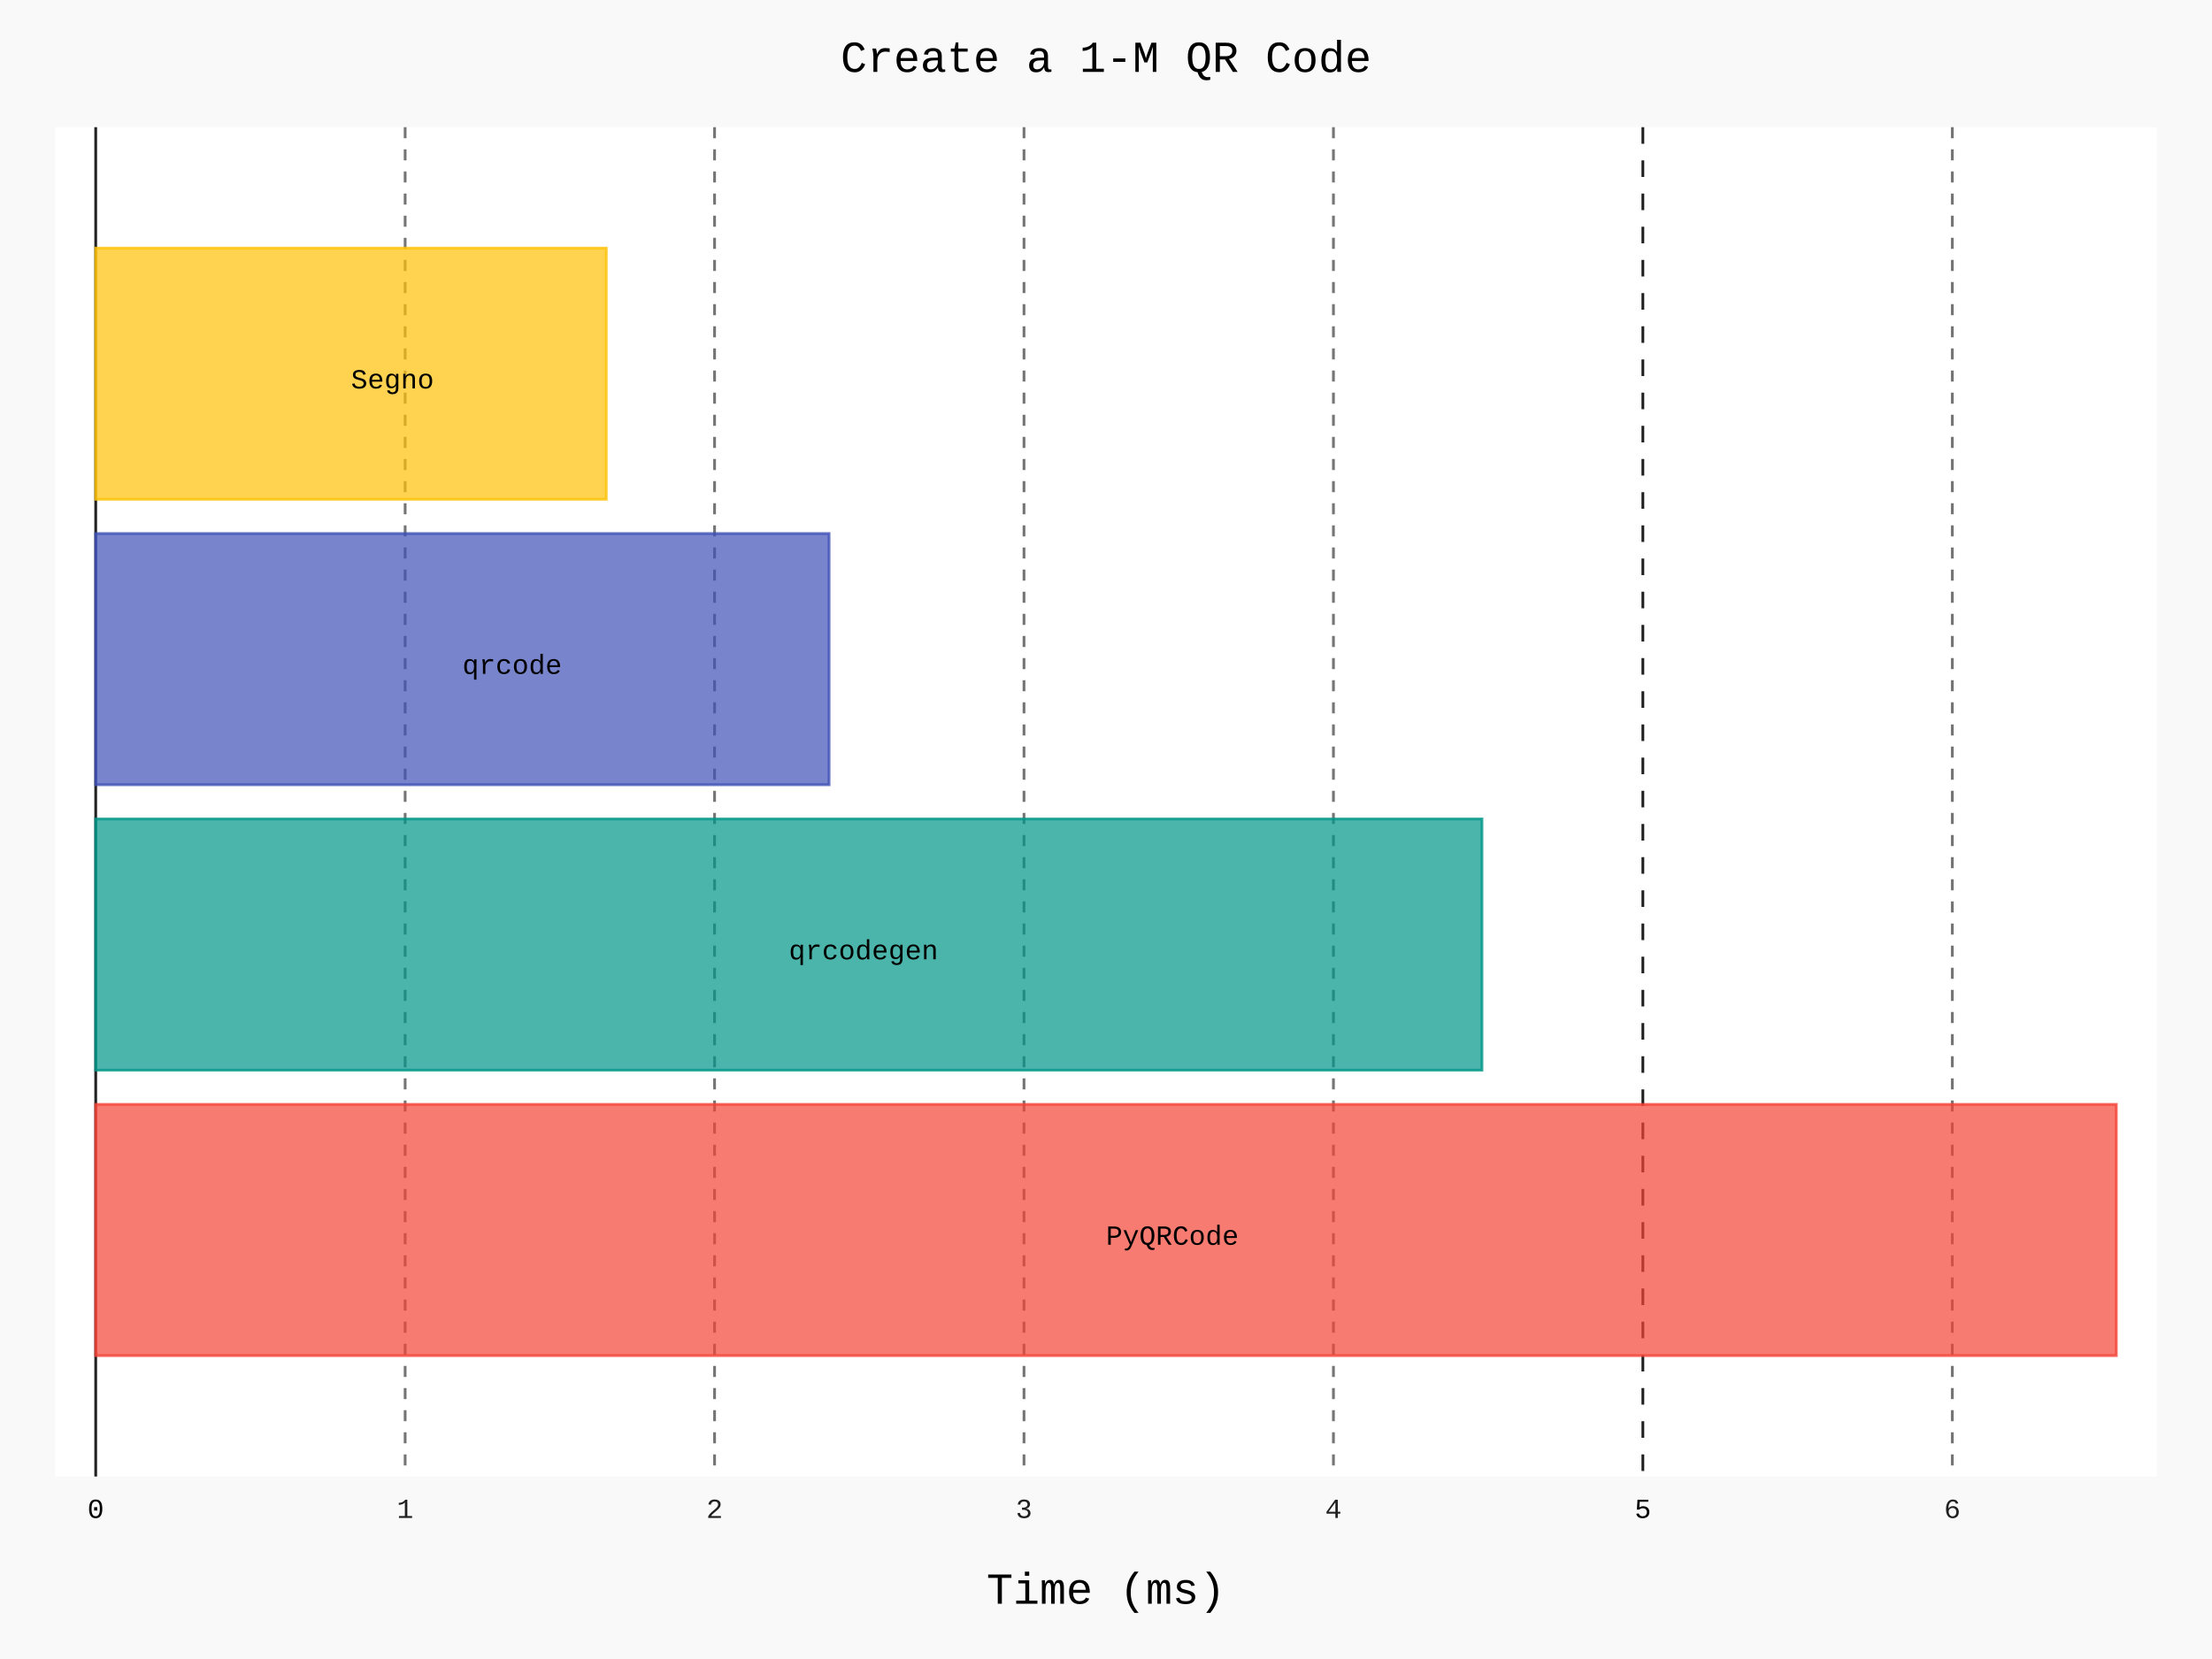
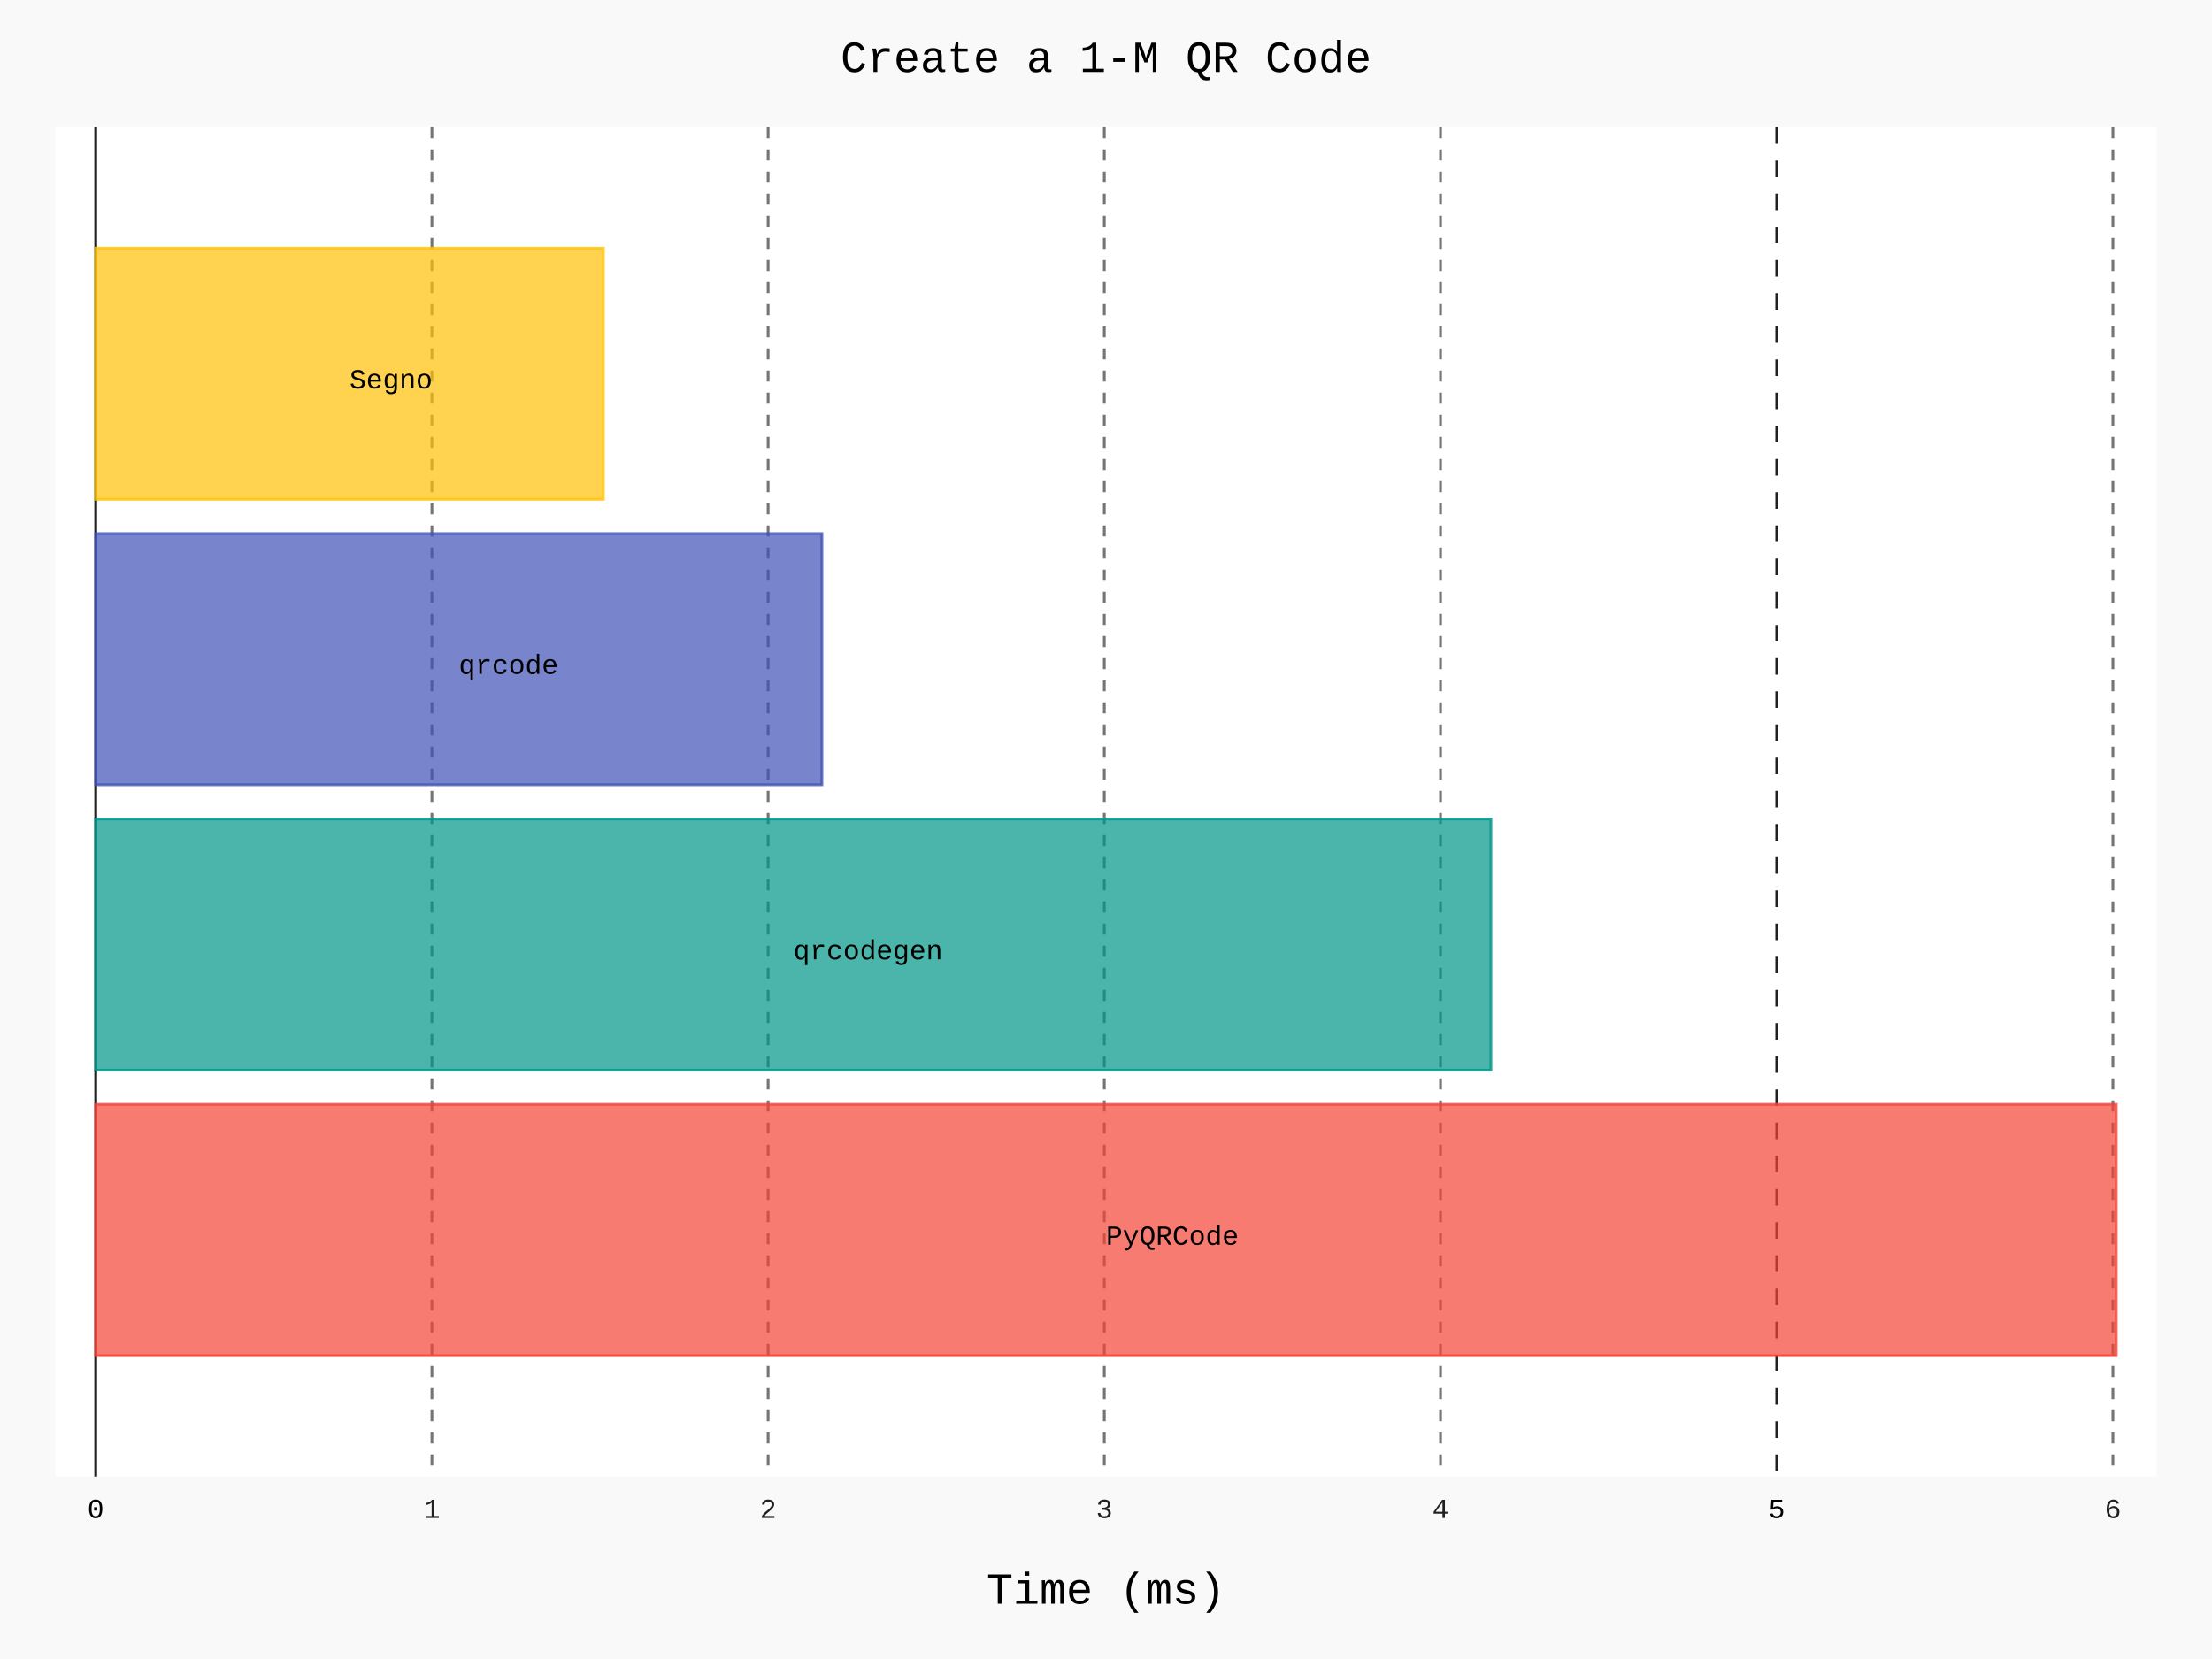
- <svg xmlns="http://www.w3.org/2000/svg" class="pygal-chart" id="chart-2360c6b2-356f-45b3-afd8-9fe42bb472f0" viewBox="0 0 800 600">
+ <svg xmlns="http://www.w3.org/2000/svg" class="pygal-chart" id="chart-0ef9e617-f502-4dab-afbd-1f45946bdaaa" viewBox="0 0 800 600">
  <defs>
-     <style type="text/css">#chart-2360c6b2-356f-45b3-afd8-9fe42bb472f0{-webkit-user-select:none;-webkit-font-smoothing:antialiased;font-family:Consolas,"Liberation Mono",Menlo,Courier,monospace}#chart-2360c6b2-356f-45b3-afd8-9fe42bb472f0 .title{font-family:Consolas,"Liberation Mono",Menlo,Courier,monospace;font-size:16px}#chart-2360c6b2-356f-45b3-afd8-9fe42bb472f0 .legends .legend text{font-family:Consolas,"Liberation Mono",Menlo,Courier,monospace;font-size:14px}#chart-2360c6b2-356f-45b3-afd8-9fe42bb472f0 .axis text{font-family:Consolas,"Liberation Mono",Menlo,Courier,monospace;font-size:10px}#chart-2360c6b2-356f-45b3-afd8-9fe42bb472f0 .axis text.major{font-family:Consolas,"Liberation Mono",Menlo,Courier,monospace;font-size:10px}#chart-2360c6b2-356f-45b3-afd8-9fe42bb472f0 .text-overlay text.value{font-family:Consolas,"Liberation Mono",Menlo,Courier,monospace;font-size:16px}#chart-2360c6b2-356f-45b3-afd8-9fe42bb472f0 .text-overlay text.label{font-family:Consolas,"Liberation Mono",Menlo,Courier,monospace;font-size:10px}#chart-2360c6b2-356f-45b3-afd8-9fe42bb472f0 .tooltip{font-family:Consolas,"Liberation Mono",Menlo,Courier,monospace;font-size:14px}#chart-2360c6b2-356f-45b3-afd8-9fe42bb472f0 text.no_data{font-family:Consolas,"Liberation Mono",Menlo,Courier,monospace;font-size:64px}
- #chart-2360c6b2-356f-45b3-afd8-9fe42bb472f0{background-color:rgba(249,249,249,1)}#chart-2360c6b2-356f-45b3-afd8-9fe42bb472f0 path,#chart-2360c6b2-356f-45b3-afd8-9fe42bb472f0 line,#chart-2360c6b2-356f-45b3-afd8-9fe42bb472f0 rect,#chart-2360c6b2-356f-45b3-afd8-9fe42bb472f0 circle{-webkit-transition:150ms;-moz-transition:150ms;transition:150ms}#chart-2360c6b2-356f-45b3-afd8-9fe42bb472f0 .graph &gt; .background{fill:rgba(249,249,249,1)}#chart-2360c6b2-356f-45b3-afd8-9fe42bb472f0 .plot &gt; .background{fill:rgba(255,255,255,1)}#chart-2360c6b2-356f-45b3-afd8-9fe42bb472f0 .graph{fill:rgba(0,0,0,.87)}#chart-2360c6b2-356f-45b3-afd8-9fe42bb472f0 text.no_data{fill:rgba(0,0,0,1)}#chart-2360c6b2-356f-45b3-afd8-9fe42bb472f0 .title{fill:rgba(0,0,0,1)}#chart-2360c6b2-356f-45b3-afd8-9fe42bb472f0 .legends .legend text{fill:rgba(0,0,0,.87)}#chart-2360c6b2-356f-45b3-afd8-9fe42bb472f0 .legends .legend:hover text{fill:rgba(0,0,0,1)}#chart-2360c6b2-356f-45b3-afd8-9fe42bb472f0 .axis .line{stroke:rgba(0,0,0,1)}#chart-2360c6b2-356f-45b3-afd8-9fe42bb472f0 .axis .guide.line{stroke:rgba(0,0,0,.54)}#chart-2360c6b2-356f-45b3-afd8-9fe42bb472f0 .axis .major.line{stroke:rgba(0,0,0,.87)}#chart-2360c6b2-356f-45b3-afd8-9fe42bb472f0 .axis text.major{fill:rgba(0,0,0,1)}#chart-2360c6b2-356f-45b3-afd8-9fe42bb472f0 .axis.y .guides:hover .guide.line,#chart-2360c6b2-356f-45b3-afd8-9fe42bb472f0 .line-graph .axis.x .guides:hover .guide.line,#chart-2360c6b2-356f-45b3-afd8-9fe42bb472f0 .stackedline-graph .axis.x .guides:hover .guide.line,#chart-2360c6b2-356f-45b3-afd8-9fe42bb472f0 .xy-graph .axis.x .guides:hover .guide.line{stroke:rgba(0,0,0,1)}#chart-2360c6b2-356f-45b3-afd8-9fe42bb472f0 .axis .guides:hover text{fill:rgba(0,0,0,1)}#chart-2360c6b2-356f-45b3-afd8-9fe42bb472f0 .reactive{fill-opacity:.7;stroke-opacity:.8}#chart-2360c6b2-356f-45b3-afd8-9fe42bb472f0 .ci{stroke:rgba(0,0,0,.87)}#chart-2360c6b2-356f-45b3-afd8-9fe42bb472f0 .reactive.active,#chart-2360c6b2-356f-45b3-afd8-9fe42bb472f0 .active .reactive{fill-opacity:.8;stroke-opacity:.9;stroke-width:4}#chart-2360c6b2-356f-45b3-afd8-9fe42bb472f0 .ci .reactive.active{stroke-width:1.5}#chart-2360c6b2-356f-45b3-afd8-9fe42bb472f0 .series text{fill:rgba(0,0,0,1)}#chart-2360c6b2-356f-45b3-afd8-9fe42bb472f0 .tooltip rect{fill:rgba(255,255,255,1);stroke:rgba(0,0,0,1);-webkit-transition:opacity 150ms;-moz-transition:opacity 150ms;transition:opacity 150ms}#chart-2360c6b2-356f-45b3-afd8-9fe42bb472f0 .tooltip .label{fill:rgba(0,0,0,.87)}#chart-2360c6b2-356f-45b3-afd8-9fe42bb472f0 .tooltip .label{fill:rgba(0,0,0,.87)}#chart-2360c6b2-356f-45b3-afd8-9fe42bb472f0 .tooltip .legend{font-size:.8em;fill:rgba(0,0,0,.54)}#chart-2360c6b2-356f-45b3-afd8-9fe42bb472f0 .tooltip .x_label{font-size:.6em;fill:rgba(0,0,0,1)}#chart-2360c6b2-356f-45b3-afd8-9fe42bb472f0 .tooltip .xlink{font-size:.5em;text-decoration:underline}#chart-2360c6b2-356f-45b3-afd8-9fe42bb472f0 .tooltip .value{font-size:1.5em}#chart-2360c6b2-356f-45b3-afd8-9fe42bb472f0 .bound{font-size:.5em}#chart-2360c6b2-356f-45b3-afd8-9fe42bb472f0 .max-value{font-size:.75em;fill:rgba(0,0,0,.54)}#chart-2360c6b2-356f-45b3-afd8-9fe42bb472f0 .map-element{fill:rgba(255,255,255,1);stroke:rgba(0,0,0,.54) !important}#chart-2360c6b2-356f-45b3-afd8-9fe42bb472f0 .map-element .reactive{fill-opacity:inherit;stroke-opacity:inherit}#chart-2360c6b2-356f-45b3-afd8-9fe42bb472f0 .color-0,#chart-2360c6b2-356f-45b3-afd8-9fe42bb472f0 .color-0 a:visited{stroke:#F44336;fill:#F44336}#chart-2360c6b2-356f-45b3-afd8-9fe42bb472f0 .color-1,#chart-2360c6b2-356f-45b3-afd8-9fe42bb472f0 .color-1 a:visited{stroke:#3F51B5;fill:#3F51B5}#chart-2360c6b2-356f-45b3-afd8-9fe42bb472f0 .color-2,#chart-2360c6b2-356f-45b3-afd8-9fe42bb472f0 .color-2 a:visited{stroke:#009688;fill:#009688}#chart-2360c6b2-356f-45b3-afd8-9fe42bb472f0 .color-3,#chart-2360c6b2-356f-45b3-afd8-9fe42bb472f0 .color-3 a:visited{stroke:#FFC107;fill:#FFC107}#chart-2360c6b2-356f-45b3-afd8-9fe42bb472f0 .text-overlay .color-0 text{fill:black}#chart-2360c6b2-356f-45b3-afd8-9fe42bb472f0 .text-overlay .color-1 text{fill:black}#chart-2360c6b2-356f-45b3-afd8-9fe42bb472f0 .text-overlay .color-2 text{fill:black}#chart-2360c6b2-356f-45b3-afd8-9fe42bb472f0 .text-overlay .color-3 text{fill:black}
- #chart-2360c6b2-356f-45b3-afd8-9fe42bb472f0 text.no_data{text-anchor:middle}#chart-2360c6b2-356f-45b3-afd8-9fe42bb472f0 .guide.line{fill:none}#chart-2360c6b2-356f-45b3-afd8-9fe42bb472f0 .centered{text-anchor:middle}#chart-2360c6b2-356f-45b3-afd8-9fe42bb472f0 .title{text-anchor:middle}#chart-2360c6b2-356f-45b3-afd8-9fe42bb472f0 .legends .legend text{fill-opacity:1}#chart-2360c6b2-356f-45b3-afd8-9fe42bb472f0 .axis.x text{text-anchor:middle}#chart-2360c6b2-356f-45b3-afd8-9fe42bb472f0 .axis.x:not(.web) text[transform]{text-anchor:start}#chart-2360c6b2-356f-45b3-afd8-9fe42bb472f0 .axis.x:not(.web) text[transform].backwards{text-anchor:end}#chart-2360c6b2-356f-45b3-afd8-9fe42bb472f0 .axis.y text{text-anchor:end}#chart-2360c6b2-356f-45b3-afd8-9fe42bb472f0 .axis.y text[transform].backwards{text-anchor:start}#chart-2360c6b2-356f-45b3-afd8-9fe42bb472f0 .axis.y2 text{text-anchor:start}#chart-2360c6b2-356f-45b3-afd8-9fe42bb472f0 .axis.y2 text[transform].backwards{text-anchor:end}#chart-2360c6b2-356f-45b3-afd8-9fe42bb472f0 .axis .guide.line{stroke-dasharray:4,4}#chart-2360c6b2-356f-45b3-afd8-9fe42bb472f0 .axis .major.guide.line{stroke-dasharray:6,6}#chart-2360c6b2-356f-45b3-afd8-9fe42bb472f0 .horizontal .axis.y .guide.line,#chart-2360c6b2-356f-45b3-afd8-9fe42bb472f0 .horizontal .axis.y2 .guide.line,#chart-2360c6b2-356f-45b3-afd8-9fe42bb472f0 .vertical .axis.x .guide.line{opacity:0}#chart-2360c6b2-356f-45b3-afd8-9fe42bb472f0 .horizontal .axis.always_show .guide.line,#chart-2360c6b2-356f-45b3-afd8-9fe42bb472f0 .vertical .axis.always_show .guide.line{opacity:1 !important}#chart-2360c6b2-356f-45b3-afd8-9fe42bb472f0 .axis.y .guides:hover .guide.line,#chart-2360c6b2-356f-45b3-afd8-9fe42bb472f0 .axis.y2 .guides:hover .guide.line,#chart-2360c6b2-356f-45b3-afd8-9fe42bb472f0 .axis.x .guides:hover .guide.line{opacity:1}#chart-2360c6b2-356f-45b3-afd8-9fe42bb472f0 .axis .guides:hover text{opacity:1}#chart-2360c6b2-356f-45b3-afd8-9fe42bb472f0 .nofill{fill:none}#chart-2360c6b2-356f-45b3-afd8-9fe42bb472f0 .subtle-fill{fill-opacity:.2}#chart-2360c6b2-356f-45b3-afd8-9fe42bb472f0 .dot{stroke-width:1px;fill-opacity:1}#chart-2360c6b2-356f-45b3-afd8-9fe42bb472f0 .dot.active{stroke-width:5px}#chart-2360c6b2-356f-45b3-afd8-9fe42bb472f0 .dot.negative{fill:transparent}#chart-2360c6b2-356f-45b3-afd8-9fe42bb472f0 text,#chart-2360c6b2-356f-45b3-afd8-9fe42bb472f0 tspan{stroke:none !important}#chart-2360c6b2-356f-45b3-afd8-9fe42bb472f0 .series text.active{opacity:1}#chart-2360c6b2-356f-45b3-afd8-9fe42bb472f0 .tooltip rect{fill-opacity:.95;stroke-width:.5}#chart-2360c6b2-356f-45b3-afd8-9fe42bb472f0 .tooltip text{fill-opacity:1}#chart-2360c6b2-356f-45b3-afd8-9fe42bb472f0 .showable{visibility:hidden}#chart-2360c6b2-356f-45b3-afd8-9fe42bb472f0 .showable.shown{visibility:visible}#chart-2360c6b2-356f-45b3-afd8-9fe42bb472f0 .gauge-background{fill:rgba(229,229,229,1);stroke:none}#chart-2360c6b2-356f-45b3-afd8-9fe42bb472f0 .bg-lines{stroke:rgba(249,249,249,1);stroke-width:2px}</style>
+     <style type="text/css">#chart-0ef9e617-f502-4dab-afbd-1f45946bdaaa{-webkit-user-select:none;-webkit-font-smoothing:antialiased;font-family:Consolas,"Liberation Mono",Menlo,Courier,monospace}#chart-0ef9e617-f502-4dab-afbd-1f45946bdaaa .title{font-family:Consolas,"Liberation Mono",Menlo,Courier,monospace;font-size:16px}#chart-0ef9e617-f502-4dab-afbd-1f45946bdaaa .legends .legend text{font-family:Consolas,"Liberation Mono",Menlo,Courier,monospace;font-size:14px}#chart-0ef9e617-f502-4dab-afbd-1f45946bdaaa .axis text{font-family:Consolas,"Liberation Mono",Menlo,Courier,monospace;font-size:10px}#chart-0ef9e617-f502-4dab-afbd-1f45946bdaaa .axis text.major{font-family:Consolas,"Liberation Mono",Menlo,Courier,monospace;font-size:10px}#chart-0ef9e617-f502-4dab-afbd-1f45946bdaaa .text-overlay text.value{font-family:Consolas,"Liberation Mono",Menlo,Courier,monospace;font-size:16px}#chart-0ef9e617-f502-4dab-afbd-1f45946bdaaa .text-overlay text.label{font-family:Consolas,"Liberation Mono",Menlo,Courier,monospace;font-size:10px}#chart-0ef9e617-f502-4dab-afbd-1f45946bdaaa .tooltip{font-family:Consolas,"Liberation Mono",Menlo,Courier,monospace;font-size:14px}#chart-0ef9e617-f502-4dab-afbd-1f45946bdaaa text.no_data{font-family:Consolas,"Liberation Mono",Menlo,Courier,monospace;font-size:64px}
+ #chart-0ef9e617-f502-4dab-afbd-1f45946bdaaa{background-color:rgba(249,249,249,1)}#chart-0ef9e617-f502-4dab-afbd-1f45946bdaaa path,#chart-0ef9e617-f502-4dab-afbd-1f45946bdaaa line,#chart-0ef9e617-f502-4dab-afbd-1f45946bdaaa rect,#chart-0ef9e617-f502-4dab-afbd-1f45946bdaaa circle{-webkit-transition:150ms;-moz-transition:150ms;transition:150ms}#chart-0ef9e617-f502-4dab-afbd-1f45946bdaaa .graph &gt; .background{fill:rgba(249,249,249,1)}#chart-0ef9e617-f502-4dab-afbd-1f45946bdaaa .plot &gt; .background{fill:rgba(255,255,255,1)}#chart-0ef9e617-f502-4dab-afbd-1f45946bdaaa .graph{fill:rgba(0,0,0,.87)}#chart-0ef9e617-f502-4dab-afbd-1f45946bdaaa text.no_data{fill:rgba(0,0,0,1)}#chart-0ef9e617-f502-4dab-afbd-1f45946bdaaa .title{fill:rgba(0,0,0,1)}#chart-0ef9e617-f502-4dab-afbd-1f45946bdaaa .legends .legend text{fill:rgba(0,0,0,.87)}#chart-0ef9e617-f502-4dab-afbd-1f45946bdaaa .legends .legend:hover text{fill:rgba(0,0,0,1)}#chart-0ef9e617-f502-4dab-afbd-1f45946bdaaa .axis .line{stroke:rgba(0,0,0,1)}#chart-0ef9e617-f502-4dab-afbd-1f45946bdaaa .axis .guide.line{stroke:rgba(0,0,0,.54)}#chart-0ef9e617-f502-4dab-afbd-1f45946bdaaa .axis .major.line{stroke:rgba(0,0,0,.87)}#chart-0ef9e617-f502-4dab-afbd-1f45946bdaaa .axis text.major{fill:rgba(0,0,0,1)}#chart-0ef9e617-f502-4dab-afbd-1f45946bdaaa .axis.y .guides:hover .guide.line,#chart-0ef9e617-f502-4dab-afbd-1f45946bdaaa .line-graph .axis.x .guides:hover .guide.line,#chart-0ef9e617-f502-4dab-afbd-1f45946bdaaa .stackedline-graph .axis.x .guides:hover .guide.line,#chart-0ef9e617-f502-4dab-afbd-1f45946bdaaa .xy-graph .axis.x .guides:hover .guide.line{stroke:rgba(0,0,0,1)}#chart-0ef9e617-f502-4dab-afbd-1f45946bdaaa .axis .guides:hover text{fill:rgba(0,0,0,1)}#chart-0ef9e617-f502-4dab-afbd-1f45946bdaaa .reactive{fill-opacity:.7;stroke-opacity:.8}#chart-0ef9e617-f502-4dab-afbd-1f45946bdaaa .ci{stroke:rgba(0,0,0,.87)}#chart-0ef9e617-f502-4dab-afbd-1f45946bdaaa .reactive.active,#chart-0ef9e617-f502-4dab-afbd-1f45946bdaaa .active .reactive{fill-opacity:.8;stroke-opacity:.9;stroke-width:4}#chart-0ef9e617-f502-4dab-afbd-1f45946bdaaa .ci .reactive.active{stroke-width:1.5}#chart-0ef9e617-f502-4dab-afbd-1f45946bdaaa .series text{fill:rgba(0,0,0,1)}#chart-0ef9e617-f502-4dab-afbd-1f45946bdaaa .tooltip rect{fill:rgba(255,255,255,1);stroke:rgba(0,0,0,1);-webkit-transition:opacity 150ms;-moz-transition:opacity 150ms;transition:opacity 150ms}#chart-0ef9e617-f502-4dab-afbd-1f45946bdaaa .tooltip .label{fill:rgba(0,0,0,.87)}#chart-0ef9e617-f502-4dab-afbd-1f45946bdaaa .tooltip .label{fill:rgba(0,0,0,.87)}#chart-0ef9e617-f502-4dab-afbd-1f45946bdaaa .tooltip .legend{font-size:.8em;fill:rgba(0,0,0,.54)}#chart-0ef9e617-f502-4dab-afbd-1f45946bdaaa .tooltip .x_label{font-size:.6em;fill:rgba(0,0,0,1)}#chart-0ef9e617-f502-4dab-afbd-1f45946bdaaa .tooltip .xlink{font-size:.5em;text-decoration:underline}#chart-0ef9e617-f502-4dab-afbd-1f45946bdaaa .tooltip .value{font-size:1.5em}#chart-0ef9e617-f502-4dab-afbd-1f45946bdaaa .bound{font-size:.5em}#chart-0ef9e617-f502-4dab-afbd-1f45946bdaaa .max-value{font-size:.75em;fill:rgba(0,0,0,.54)}#chart-0ef9e617-f502-4dab-afbd-1f45946bdaaa .map-element{fill:rgba(255,255,255,1);stroke:rgba(0,0,0,.54) !important}#chart-0ef9e617-f502-4dab-afbd-1f45946bdaaa .map-element .reactive{fill-opacity:inherit;stroke-opacity:inherit}#chart-0ef9e617-f502-4dab-afbd-1f45946bdaaa .color-0,#chart-0ef9e617-f502-4dab-afbd-1f45946bdaaa .color-0 a:visited{stroke:#F44336;fill:#F44336}#chart-0ef9e617-f502-4dab-afbd-1f45946bdaaa .color-1,#chart-0ef9e617-f502-4dab-afbd-1f45946bdaaa .color-1 a:visited{stroke:#3F51B5;fill:#3F51B5}#chart-0ef9e617-f502-4dab-afbd-1f45946bdaaa .color-2,#chart-0ef9e617-f502-4dab-afbd-1f45946bdaaa .color-2 a:visited{stroke:#009688;fill:#009688}#chart-0ef9e617-f502-4dab-afbd-1f45946bdaaa .color-3,#chart-0ef9e617-f502-4dab-afbd-1f45946bdaaa .color-3 a:visited{stroke:#FFC107;fill:#FFC107}#chart-0ef9e617-f502-4dab-afbd-1f45946bdaaa .text-overlay .color-0 text{fill:black}#chart-0ef9e617-f502-4dab-afbd-1f45946bdaaa .text-overlay .color-1 text{fill:black}#chart-0ef9e617-f502-4dab-afbd-1f45946bdaaa .text-overlay .color-2 text{fill:black}#chart-0ef9e617-f502-4dab-afbd-1f45946bdaaa .text-overlay .color-3 text{fill:black}
+ #chart-0ef9e617-f502-4dab-afbd-1f45946bdaaa text.no_data{text-anchor:middle}#chart-0ef9e617-f502-4dab-afbd-1f45946bdaaa .guide.line{fill:none}#chart-0ef9e617-f502-4dab-afbd-1f45946bdaaa .centered{text-anchor:middle}#chart-0ef9e617-f502-4dab-afbd-1f45946bdaaa .title{text-anchor:middle}#chart-0ef9e617-f502-4dab-afbd-1f45946bdaaa .legends .legend text{fill-opacity:1}#chart-0ef9e617-f502-4dab-afbd-1f45946bdaaa .axis.x text{text-anchor:middle}#chart-0ef9e617-f502-4dab-afbd-1f45946bdaaa .axis.x:not(.web) text[transform]{text-anchor:start}#chart-0ef9e617-f502-4dab-afbd-1f45946bdaaa .axis.x:not(.web) text[transform].backwards{text-anchor:end}#chart-0ef9e617-f502-4dab-afbd-1f45946bdaaa .axis.y text{text-anchor:end}#chart-0ef9e617-f502-4dab-afbd-1f45946bdaaa .axis.y text[transform].backwards{text-anchor:start}#chart-0ef9e617-f502-4dab-afbd-1f45946bdaaa .axis.y2 text{text-anchor:start}#chart-0ef9e617-f502-4dab-afbd-1f45946bdaaa .axis.y2 text[transform].backwards{text-anchor:end}#chart-0ef9e617-f502-4dab-afbd-1f45946bdaaa .axis .guide.line{stroke-dasharray:4,4}#chart-0ef9e617-f502-4dab-afbd-1f45946bdaaa .axis .major.guide.line{stroke-dasharray:6,6}#chart-0ef9e617-f502-4dab-afbd-1f45946bdaaa .horizontal .axis.y .guide.line,#chart-0ef9e617-f502-4dab-afbd-1f45946bdaaa .horizontal .axis.y2 .guide.line,#chart-0ef9e617-f502-4dab-afbd-1f45946bdaaa .vertical .axis.x .guide.line{opacity:0}#chart-0ef9e617-f502-4dab-afbd-1f45946bdaaa .horizontal .axis.always_show .guide.line,#chart-0ef9e617-f502-4dab-afbd-1f45946bdaaa .vertical .axis.always_show .guide.line{opacity:1 !important}#chart-0ef9e617-f502-4dab-afbd-1f45946bdaaa .axis.y .guides:hover .guide.line,#chart-0ef9e617-f502-4dab-afbd-1f45946bdaaa .axis.y2 .guides:hover .guide.line,#chart-0ef9e617-f502-4dab-afbd-1f45946bdaaa .axis.x .guides:hover .guide.line{opacity:1}#chart-0ef9e617-f502-4dab-afbd-1f45946bdaaa .axis .guides:hover text{opacity:1}#chart-0ef9e617-f502-4dab-afbd-1f45946bdaaa .nofill{fill:none}#chart-0ef9e617-f502-4dab-afbd-1f45946bdaaa .subtle-fill{fill-opacity:.2}#chart-0ef9e617-f502-4dab-afbd-1f45946bdaaa .dot{stroke-width:1px;fill-opacity:1}#chart-0ef9e617-f502-4dab-afbd-1f45946bdaaa .dot.active{stroke-width:5px}#chart-0ef9e617-f502-4dab-afbd-1f45946bdaaa .dot.negative{fill:transparent}#chart-0ef9e617-f502-4dab-afbd-1f45946bdaaa text,#chart-0ef9e617-f502-4dab-afbd-1f45946bdaaa tspan{stroke:none !important}#chart-0ef9e617-f502-4dab-afbd-1f45946bdaaa .series text.active{opacity:1}#chart-0ef9e617-f502-4dab-afbd-1f45946bdaaa .tooltip rect{fill-opacity:.95;stroke-width:.5}#chart-0ef9e617-f502-4dab-afbd-1f45946bdaaa .tooltip text{fill-opacity:1}#chart-0ef9e617-f502-4dab-afbd-1f45946bdaaa .showable{visibility:hidden}#chart-0ef9e617-f502-4dab-afbd-1f45946bdaaa .showable.shown{visibility:visible}#chart-0ef9e617-f502-4dab-afbd-1f45946bdaaa .gauge-background{fill:rgba(229,229,229,1);stroke:none}#chart-0ef9e617-f502-4dab-afbd-1f45946bdaaa .bg-lines{stroke:rgba(249,249,249,1);stroke-width:2px}</style>
  </defs>
  <g class="graph horizontalbar-graph horizontal">
    <rect class="background" height="600" width="800" x="0" y="0" />
    <g class="plot" transform="translate(20, 46)">
      <rect class="background" height="488" width="760" x="0" y="0" />
      <g class="axis x always_show">
        <g class="guides">
          <path class="axis major line" d="M14.615 0 v488" />
          <text class="major" x="14.615" y="503.0">0</text>
        </g>
        <g class="guides">
-           <path class="guide line" d="M126.525 0 v488" />
-           <text class="" x="126.525" y="503.0">1</text>
+           <path class="guide line" d="M136.208 0 v488" />
+           <text class="" x="136.208" y="503.0">1</text>
        </g>
        <g class="guides">
-           <path class="guide line" d="M238.434 0 v488" />
-           <text class="" x="238.434" y="503.0">2</text>
+           <path class="guide line" d="M257.8 0 v488" />
+           <text class="" x="257.8" y="503.0">2</text>
        </g>
        <g class="guides">
-           <path class="guide line" d="M350.344 0 v488" />
-           <text class="" x="350.344" y="503.0">3</text>
+           <path class="guide line" d="M379.392 0 v488" />
+           <text class="" x="379.392" y="503.0">3</text>
        </g>
        <g class="guides">
-           <path class="guide line" d="M462.254 0 v488" />
-           <text class="" x="462.254" y="503.0">4</text>
+           <path class="guide line" d="M500.984 0 v488" />
+           <text class="" x="500.984" y="503.0">4</text>
        </g>
        <g class="guides">
-           <path class="major guide line" d="M574.163 0 v488" />
-           <text class="major" x="574.163" y="503.0">5</text>
+           <path class="major guide line" d="M622.576 0 v488" />
+           <text class="major" x="622.576" y="503.0">5</text>
        </g>
        <g class="guides">
-           <path class="guide line" d="M686.073 0 v488" />
-           <text class="" x="686.073" y="503.0">6</text>
+           <path class="guide line" d="M744.169 0 v488" />
+           <text class="" x="744.169" y="503.0">6</text>
        </g>
      </g>
      <g class="series serie-3 color-3">
        <g class="bars">
          <g class="bar" style="fill: #F44336; stroke: #F44336">
            <rect class="rect reactive tooltip-trigger" height="90.843" rx="0" ry="0" width="730.769" x="14.615" y="353.425" />
          </g>
        </g>
      </g>
      <g class="series serie-2 color-2">
        <g class="bars">
          <g class="bar" style="fill: #009688; stroke: #009688">
-             <rect class="rect reactive tooltip-trigger" height="90.843" rx="0" ry="0" width="501.355" x="14.615" y="250.194" />
+             <rect class="rect reactive tooltip-trigger" height="90.843" rx="0" ry="0" width="504.608" x="14.615" y="250.194" />
          </g>
        </g>
      </g>
      <g class="series serie-1 color-1">
        <g class="bars">
          <g class="bar" style="fill: #3F51B5; stroke: #3F51B5">
-             <rect class="rect reactive tooltip-trigger" height="90.843" rx="0" ry="0" width="265.226" x="14.615" y="146.963" />
+             <rect class="rect reactive tooltip-trigger" height="90.843" rx="0" ry="0" width="262.639" x="14.615" y="146.963" />
          </g>
        </g>
      </g>
      <g class="series serie-0 color-0">
        <g class="bars">
          <g class="bar" style="fill: #FFC107; stroke: #FFC107">
-             <rect class="rect reactive tooltip-trigger" height="90.843" rx="0" ry="0" width="184.651" x="14.615" y="43.732" />
+             <rect class="rect reactive tooltip-trigger" height="90.843" rx="0" ry="0" width="183.604" x="14.615" y="43.732" />
          </g>
        </g>
      </g>
    </g>
    <g class="titles">
      <text class="title plot_title" x="400.0" y="26">Create a 1-M QR Code</text>
      <text class="title" x="400.0" y="580">Time (ms)</text>
    </g>
    <g class="plot overlay" transform="translate(20, 46)">
      <g class="series serie-3 color-3" />
      <g class="series serie-2 color-2" />
      <g class="series serie-1 color-1" />
      <g class="series serie-0 color-0" />
    </g>
    <g class="plot text-overlay" transform="translate(20, 46)">
      <g class="series serie-3 color-3">
        <text class="label" x="380.0" y="404.179">PyQRCode</text>
      </g>
      <g class="series serie-2 color-2">
-         <text class="label" x="265.293" y="300.949">qrcodegen</text>
+         <text class="label" x="266.919" y="300.949">qrcodegen</text>
      </g>
      <g class="series serie-1 color-1">
-         <text class="label" x="147.228" y="197.718">qrcode</text>
+         <text class="label" x="145.935" y="197.718">qrcode</text>
      </g>
      <g class="series serie-0 color-0">
-         <text class="label" x="106.941" y="94.487">Segno</text>
+         <text class="label" x="106.418" y="94.487">Segno</text>
      </g>
    </g>
    <g class="plot tooltip-overlay" transform="translate(20, 46)">
      <g class="tooltip" style="opacity: 0" transform="translate(0 0)">
        <rect class="tooltip-box" height="0" rx="0" ry="0" width="0" />
        <g class="text" />
      </g>
    </g>
  </g>
</svg>
